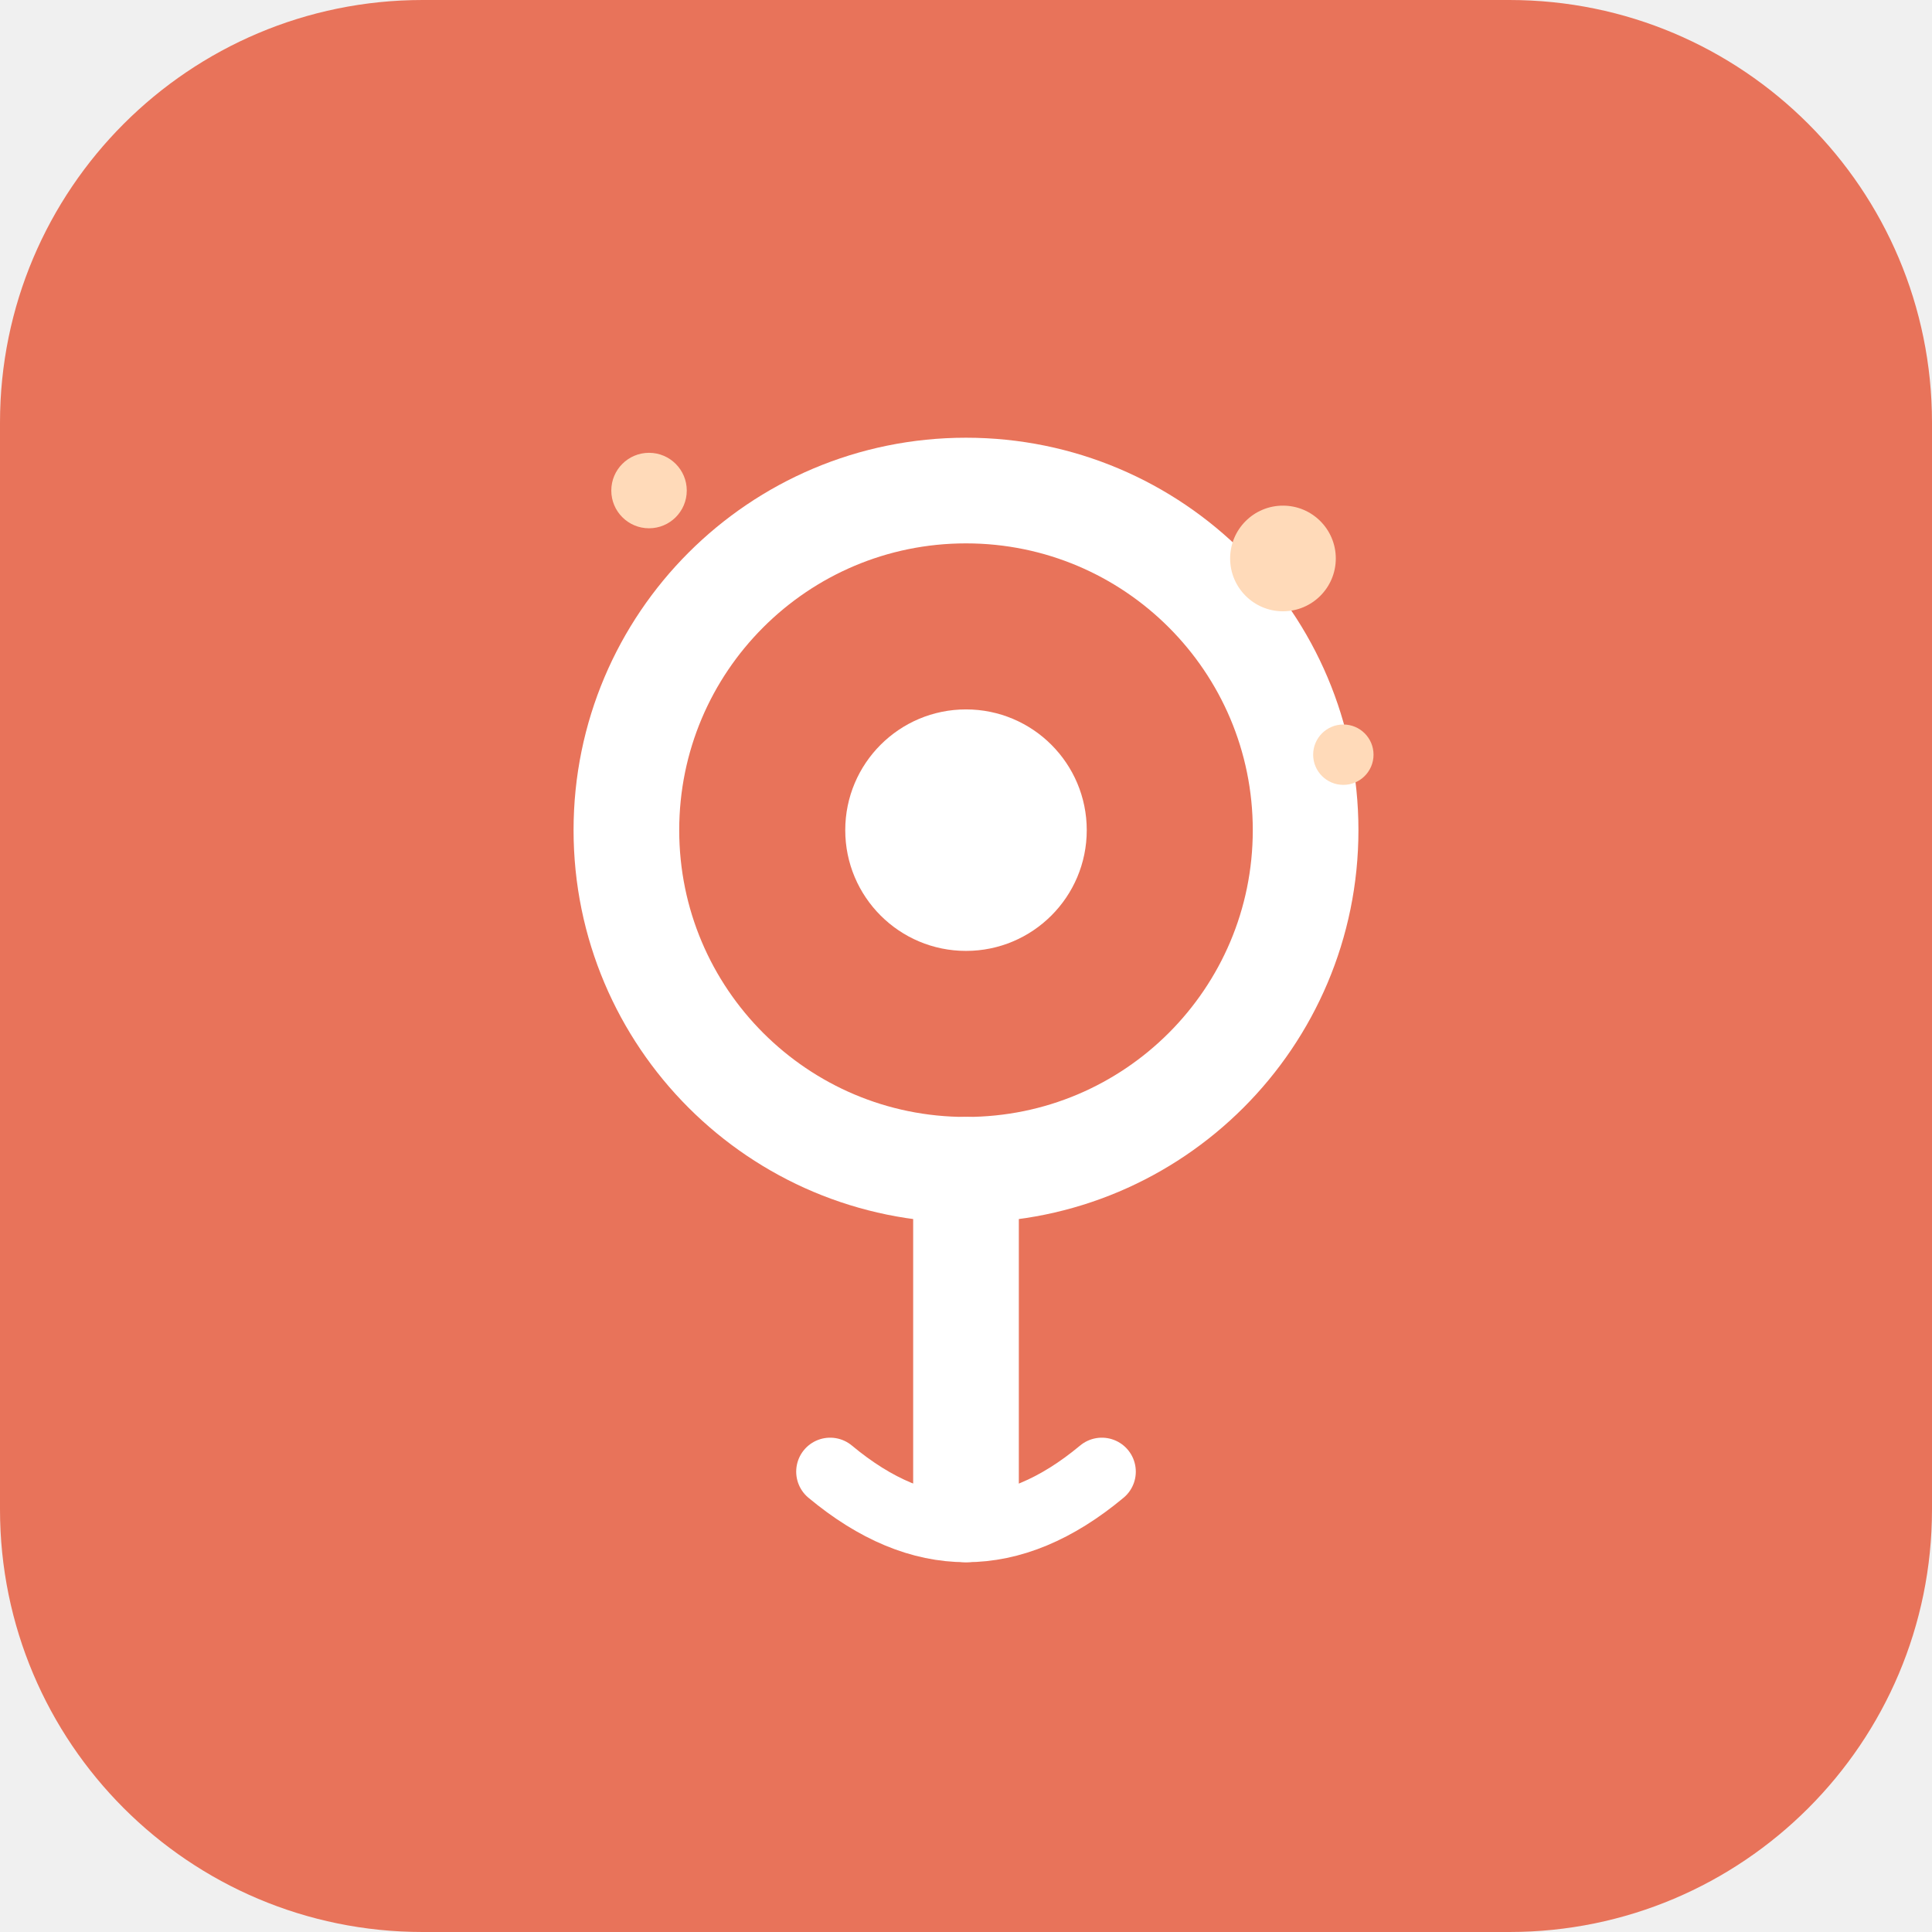
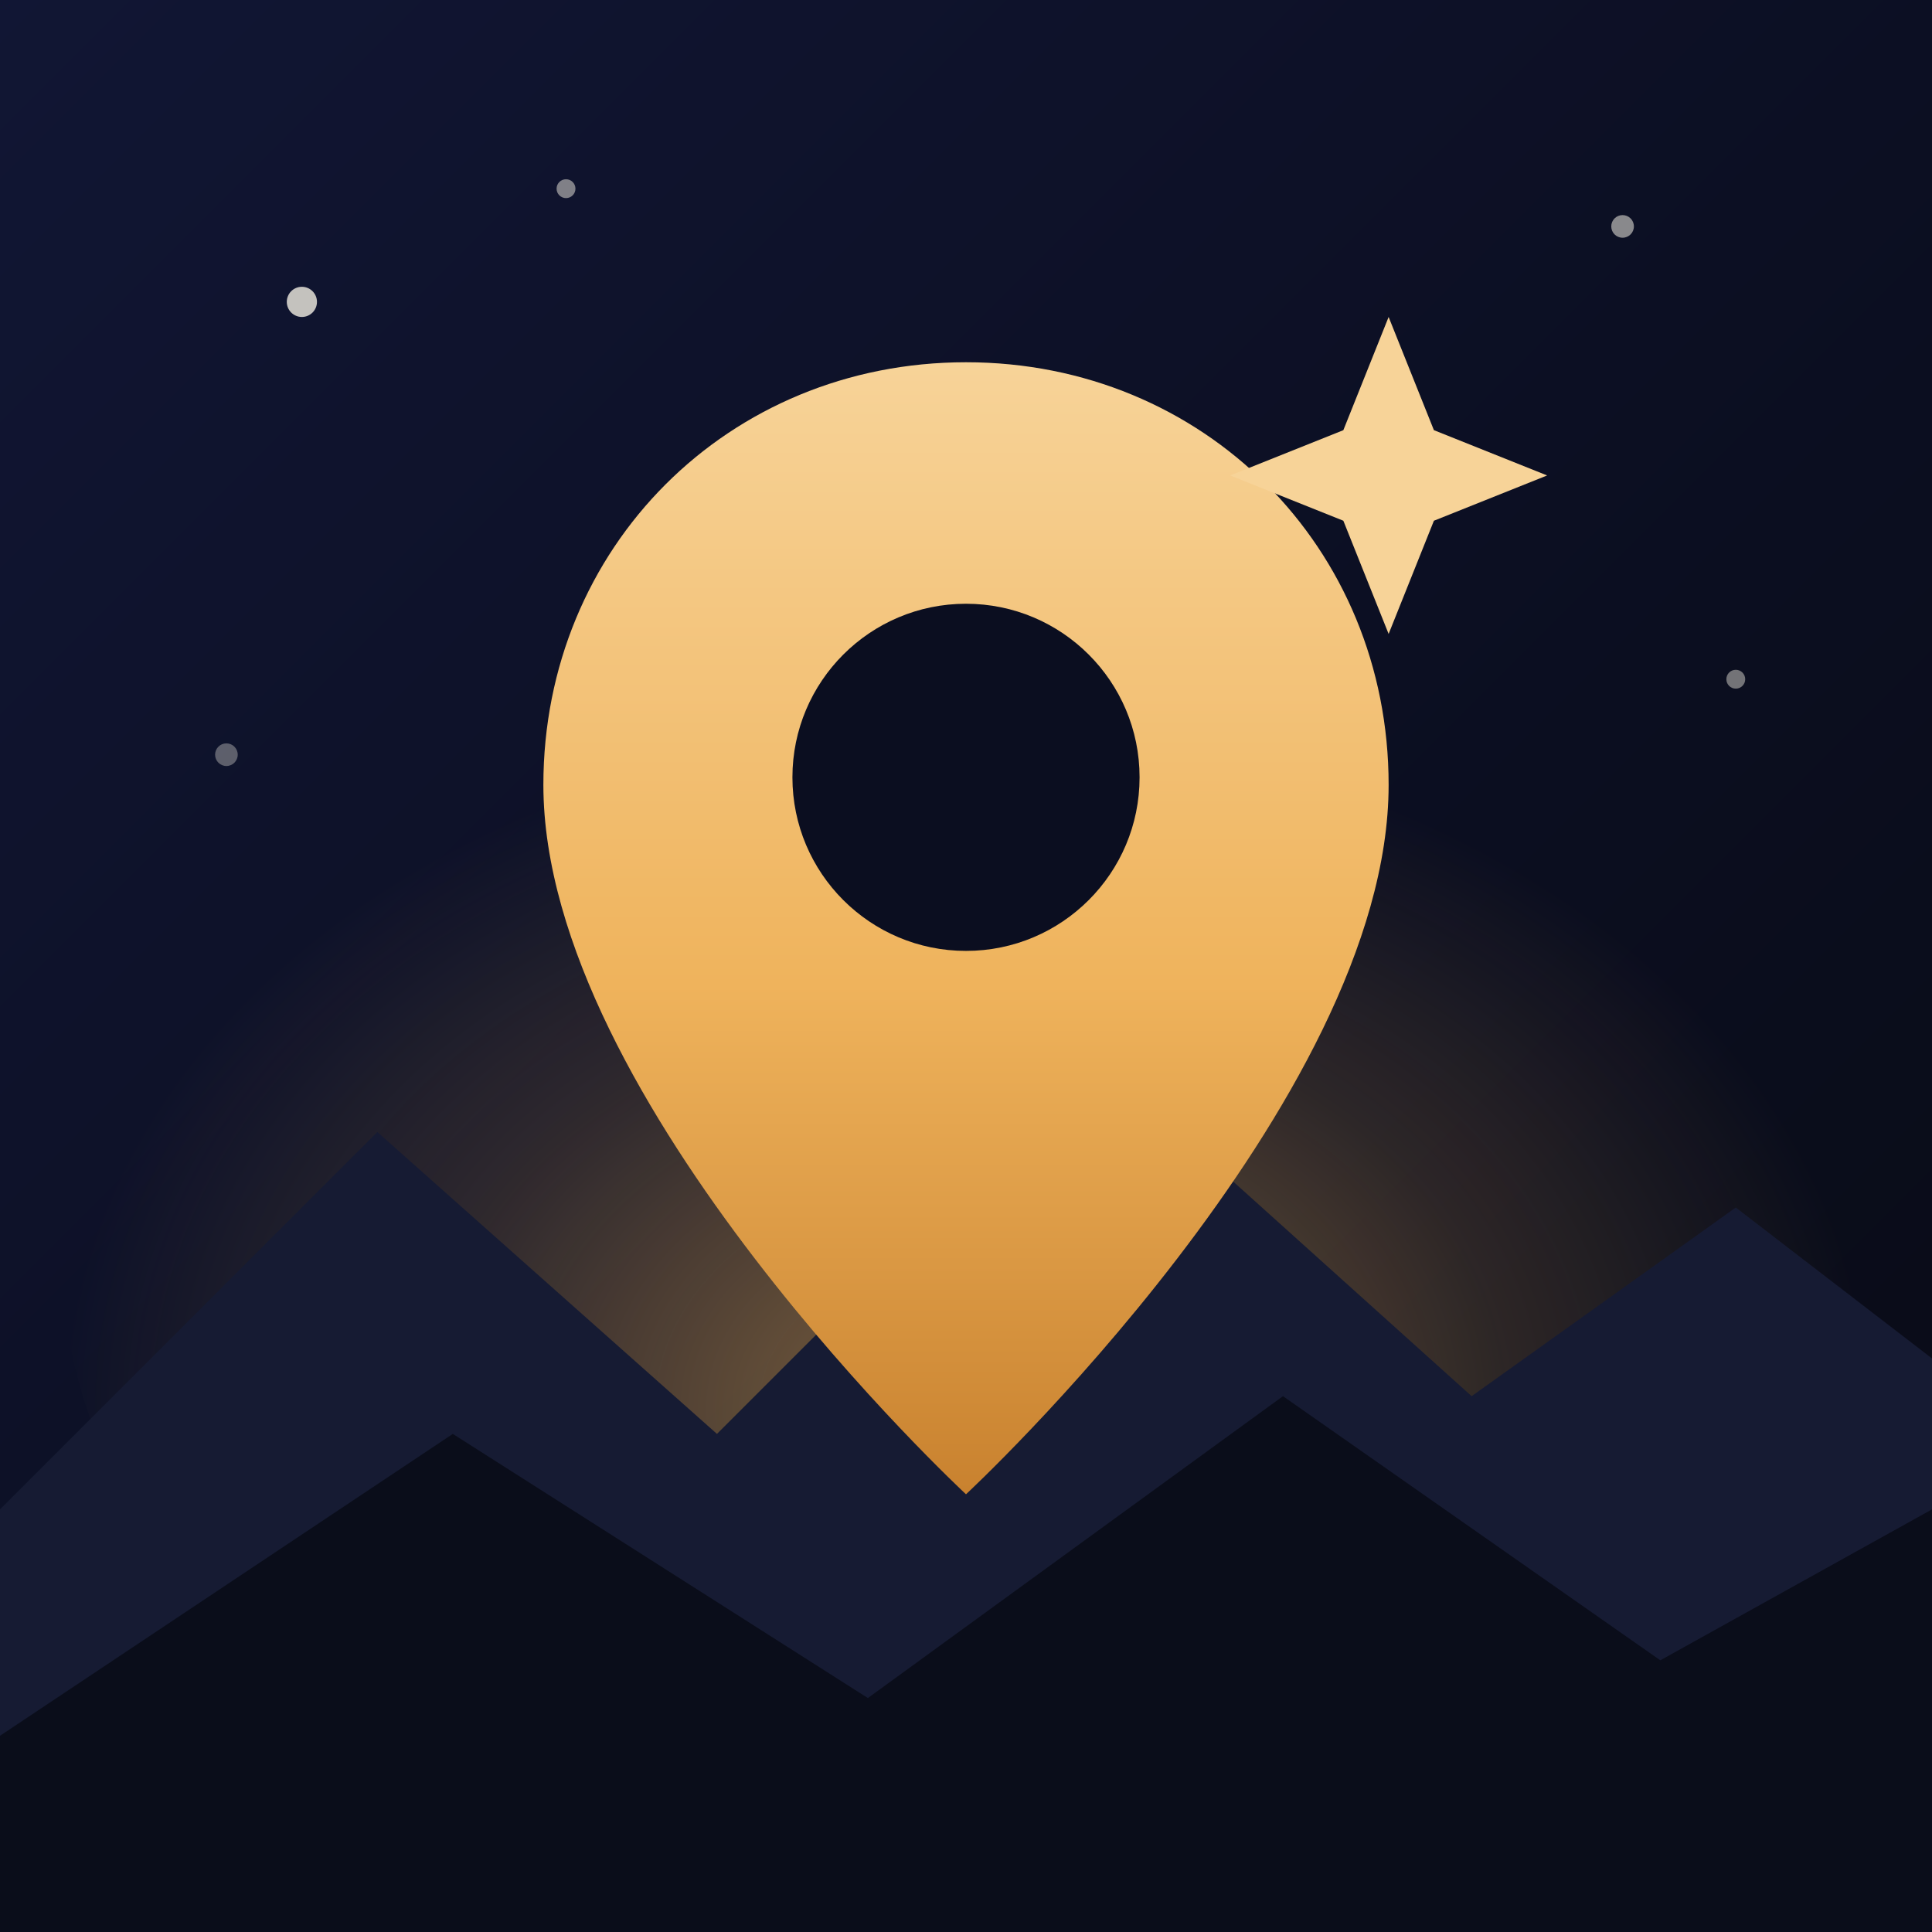
- <svg xmlns="http://www.w3.org/2000/svg" viewBox="0 0 512 512">
-   <rect width="512" height="512" rx="112" fill="#E8735A" />
-   <circle cx="256" cy="220" r="90" fill="none" stroke="white" stroke-width="28" />
-   <circle cx="256" cy="220" r="32" fill="white" />
-   <path d="M256 310 L256 400" stroke="white" stroke-width="28" stroke-linecap="round" />
-   <path d="M220 390 Q256 420 292 390" fill="none" stroke="white" stroke-width="18" stroke-linecap="round" />
-   <circle cx="340" cy="148" r="14" fill="#FFDAB9" />
-   <circle cx="172" cy="130" r="10" fill="#FFDAB9" />
-   <circle cx="356" cy="200" r="8" fill="#FFDAB9" />
+ <svg xmlns="http://www.w3.org/2000/svg" width="512" height="512" viewBox="0 0 512 512">
+   <defs>
+     <linearGradient id="bg" x1="0" y1="0" x2="1" y2="1">
+       <stop offset="0%" stop-color="#111634" />
+       <stop offset="60%" stop-color="#0B0E20" />
+       <stop offset="100%" stop-color="#090B14" />
+     </linearGradient>
+     <linearGradient id="gold" x1="0" y1="0" x2="0" y2="1">
+       <stop offset="0%" stop-color="#F7D398" />
+       <stop offset="55%" stop-color="#EFB35C" />
+       <stop offset="100%" stop-color="#C9822F" />
+     </linearGradient>
+     <radialGradient id="glow" cx="0.5" cy="0.62" r="0.5">
+       <stop offset="0%" stop-color="#EFB35C" stop-opacity="0.5" />
+       <stop offset="60%" stop-color="#EFB35C" stop-opacity="0.15" />
+       <stop offset="100%" stop-color="#EFB35C" stop-opacity="0" />
+     </radialGradient>
+   </defs>
+   <rect width="512" height="512" fill="url(#bg)" />
+   <circle cx="80" cy="80" r="4" fill="#F1EDE2" opacity="0.8" />
+   <circle cx="430" cy="60" r="3" fill="#F1EDE2" opacity="0.55" />
+   <circle cx="360" cy="120" r="2.5" fill="#F1EDE2" opacity="0.4" />
+   <circle cx="150" cy="50" r="2.5" fill="#F1EDE2" opacity="0.5" />
+   <circle cx="60" cy="200" r="3" fill="#F1EDE2" opacity="0.35" />
+   <circle cx="460" cy="180" r="2.5" fill="#F1EDE2" opacity="0.45" />
+   <ellipse cx="256" cy="330" rx="240" ry="180" fill="url(#glow)" />
+   <path d="M0 512 L0 400 L100 300 L190 380 L290 280 L390 370 L460 320 L512 360 L512 512 Z" fill="#161B33" />
+   <path d="M0 512 L0 460 L120 380 L230 450 L340 370 L440 440 L512 400 L512 512 Z" fill="#0A0D1A" />
+   <g>
+     <path d="M256 96 C 193 96 144 145 144 208 C 144 292 256 396 256 396 C 256 396 368 292 368 208 C 368 145 319 96 256 96 Z" fill="url(#gold)" />
+     <circle cx="256" cy="206" r="46" fill="#0B0E20" />
+     <path d="M368 84 L380 114 L410 126 L380 138 L368 168 L356 138 L326 126 L356 114 Z" fill="#F7D398" />
+   </g>
</svg>
